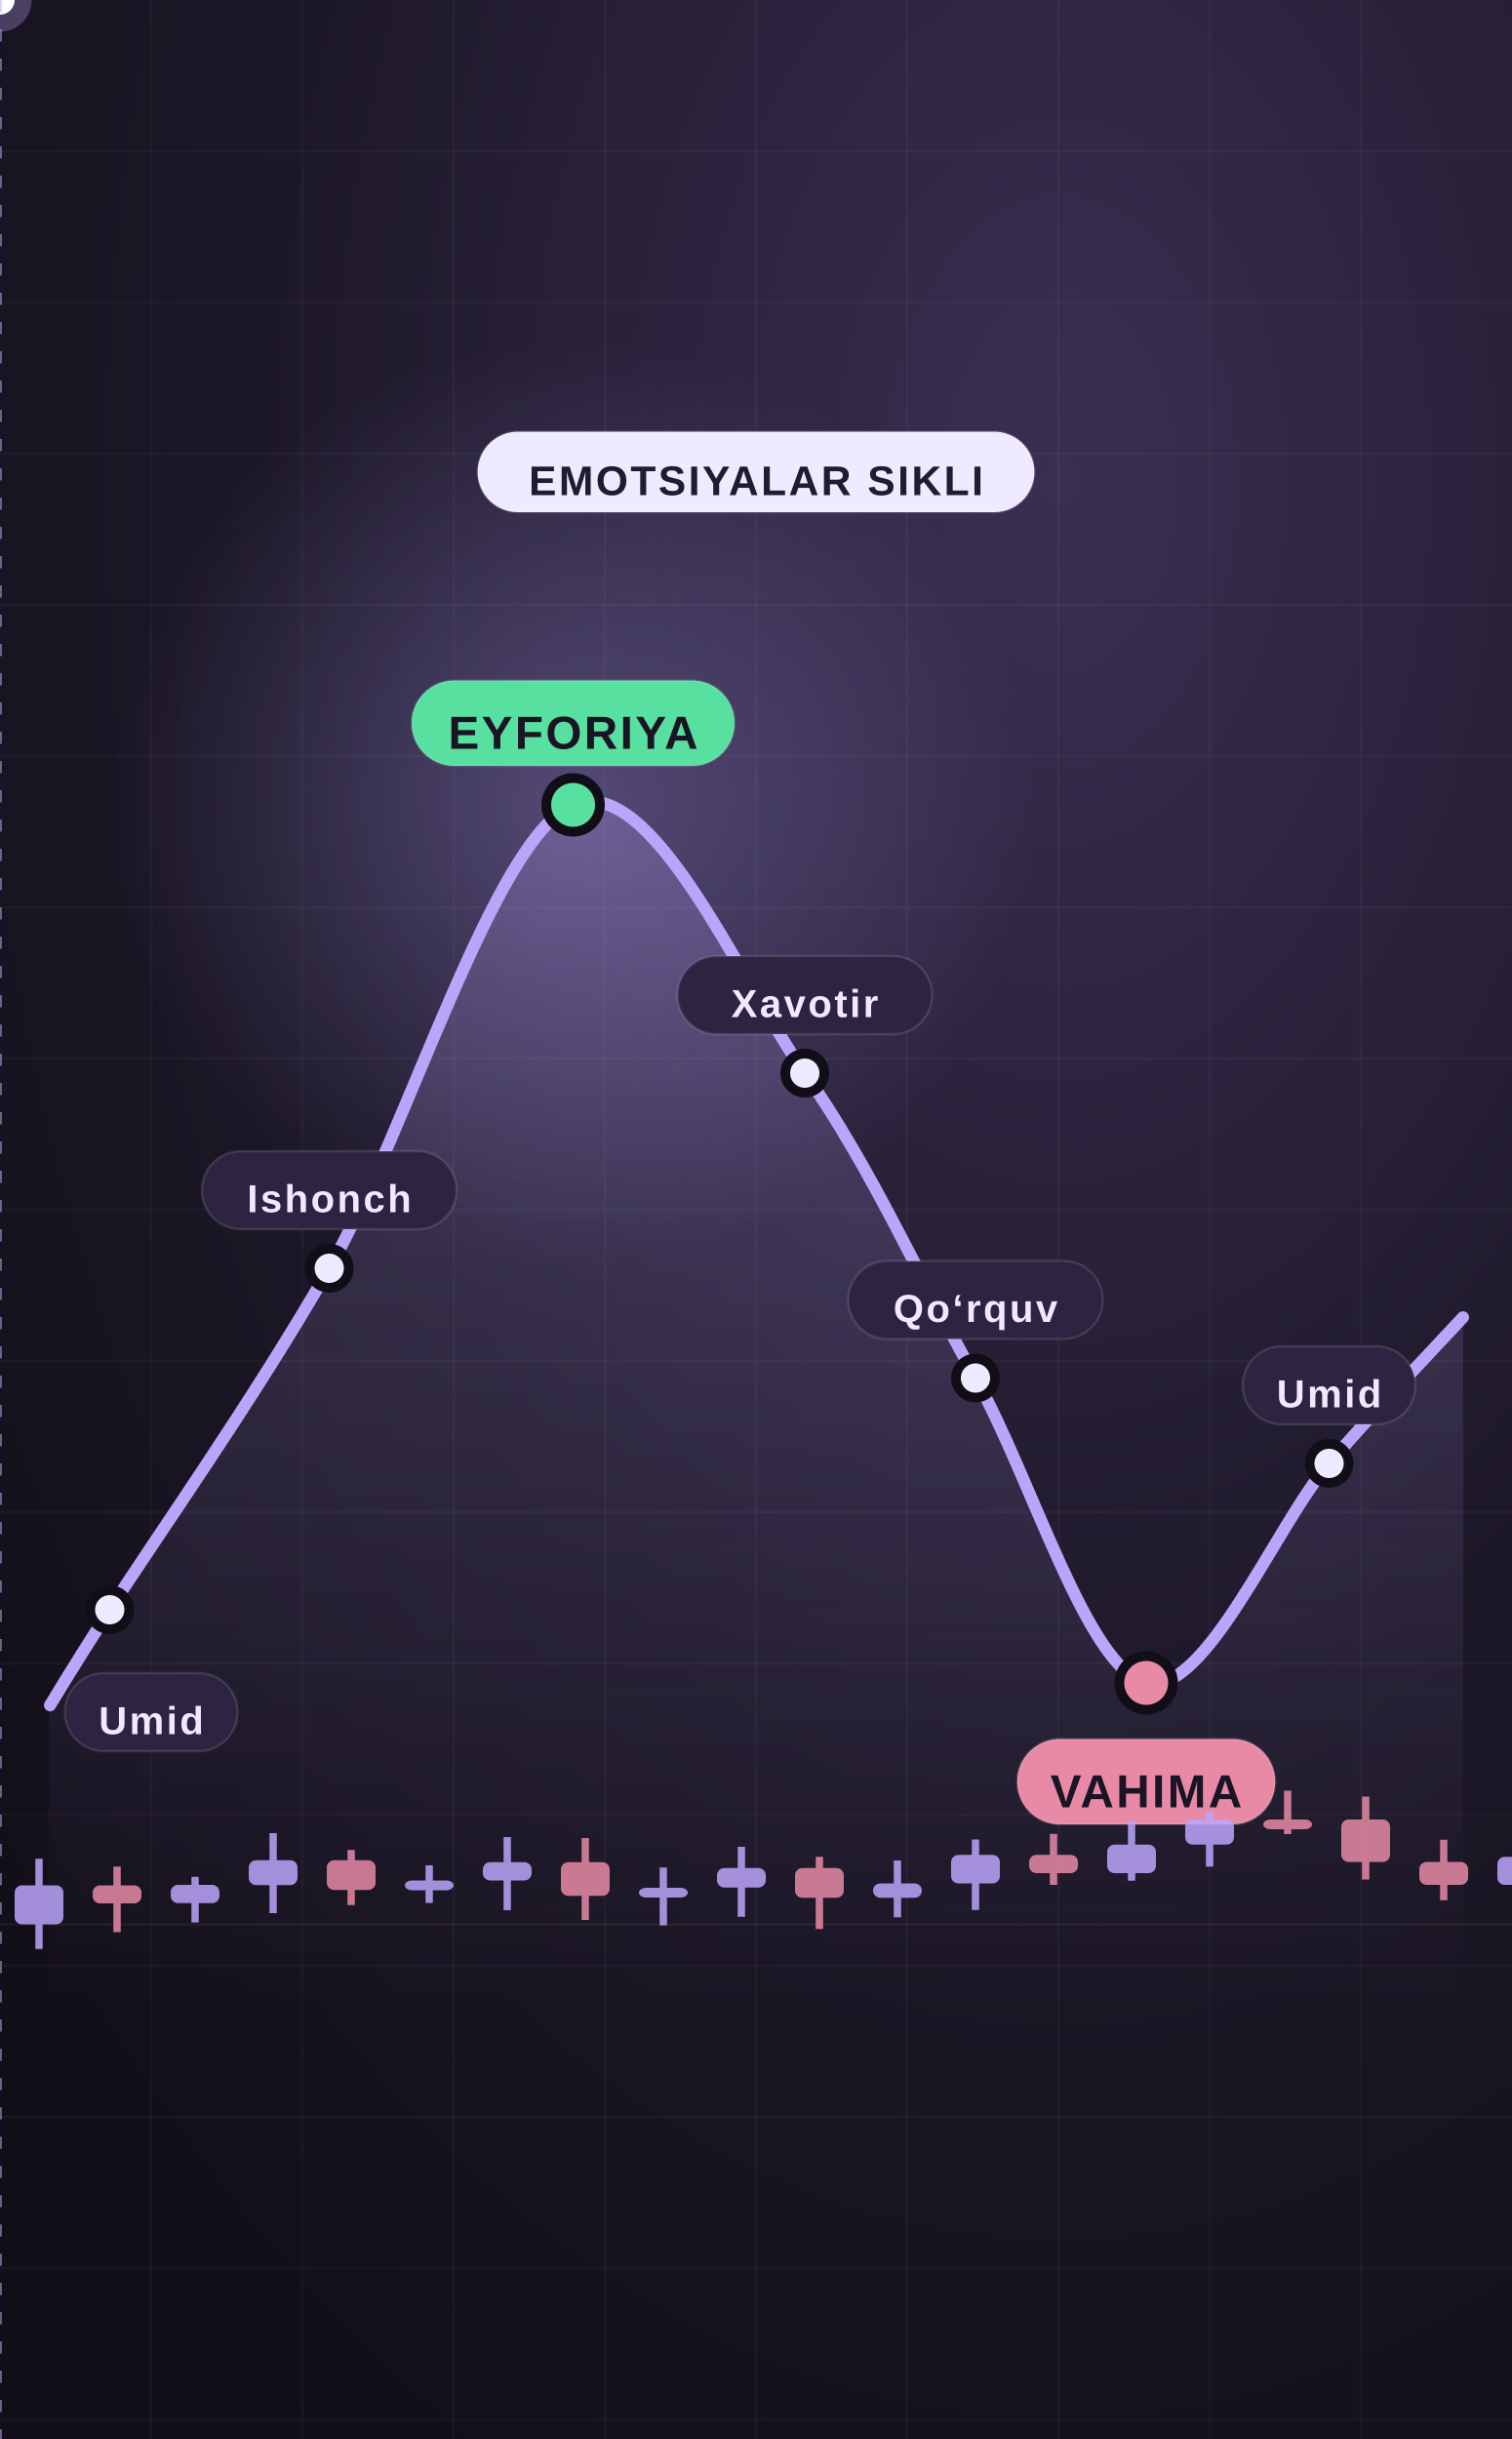
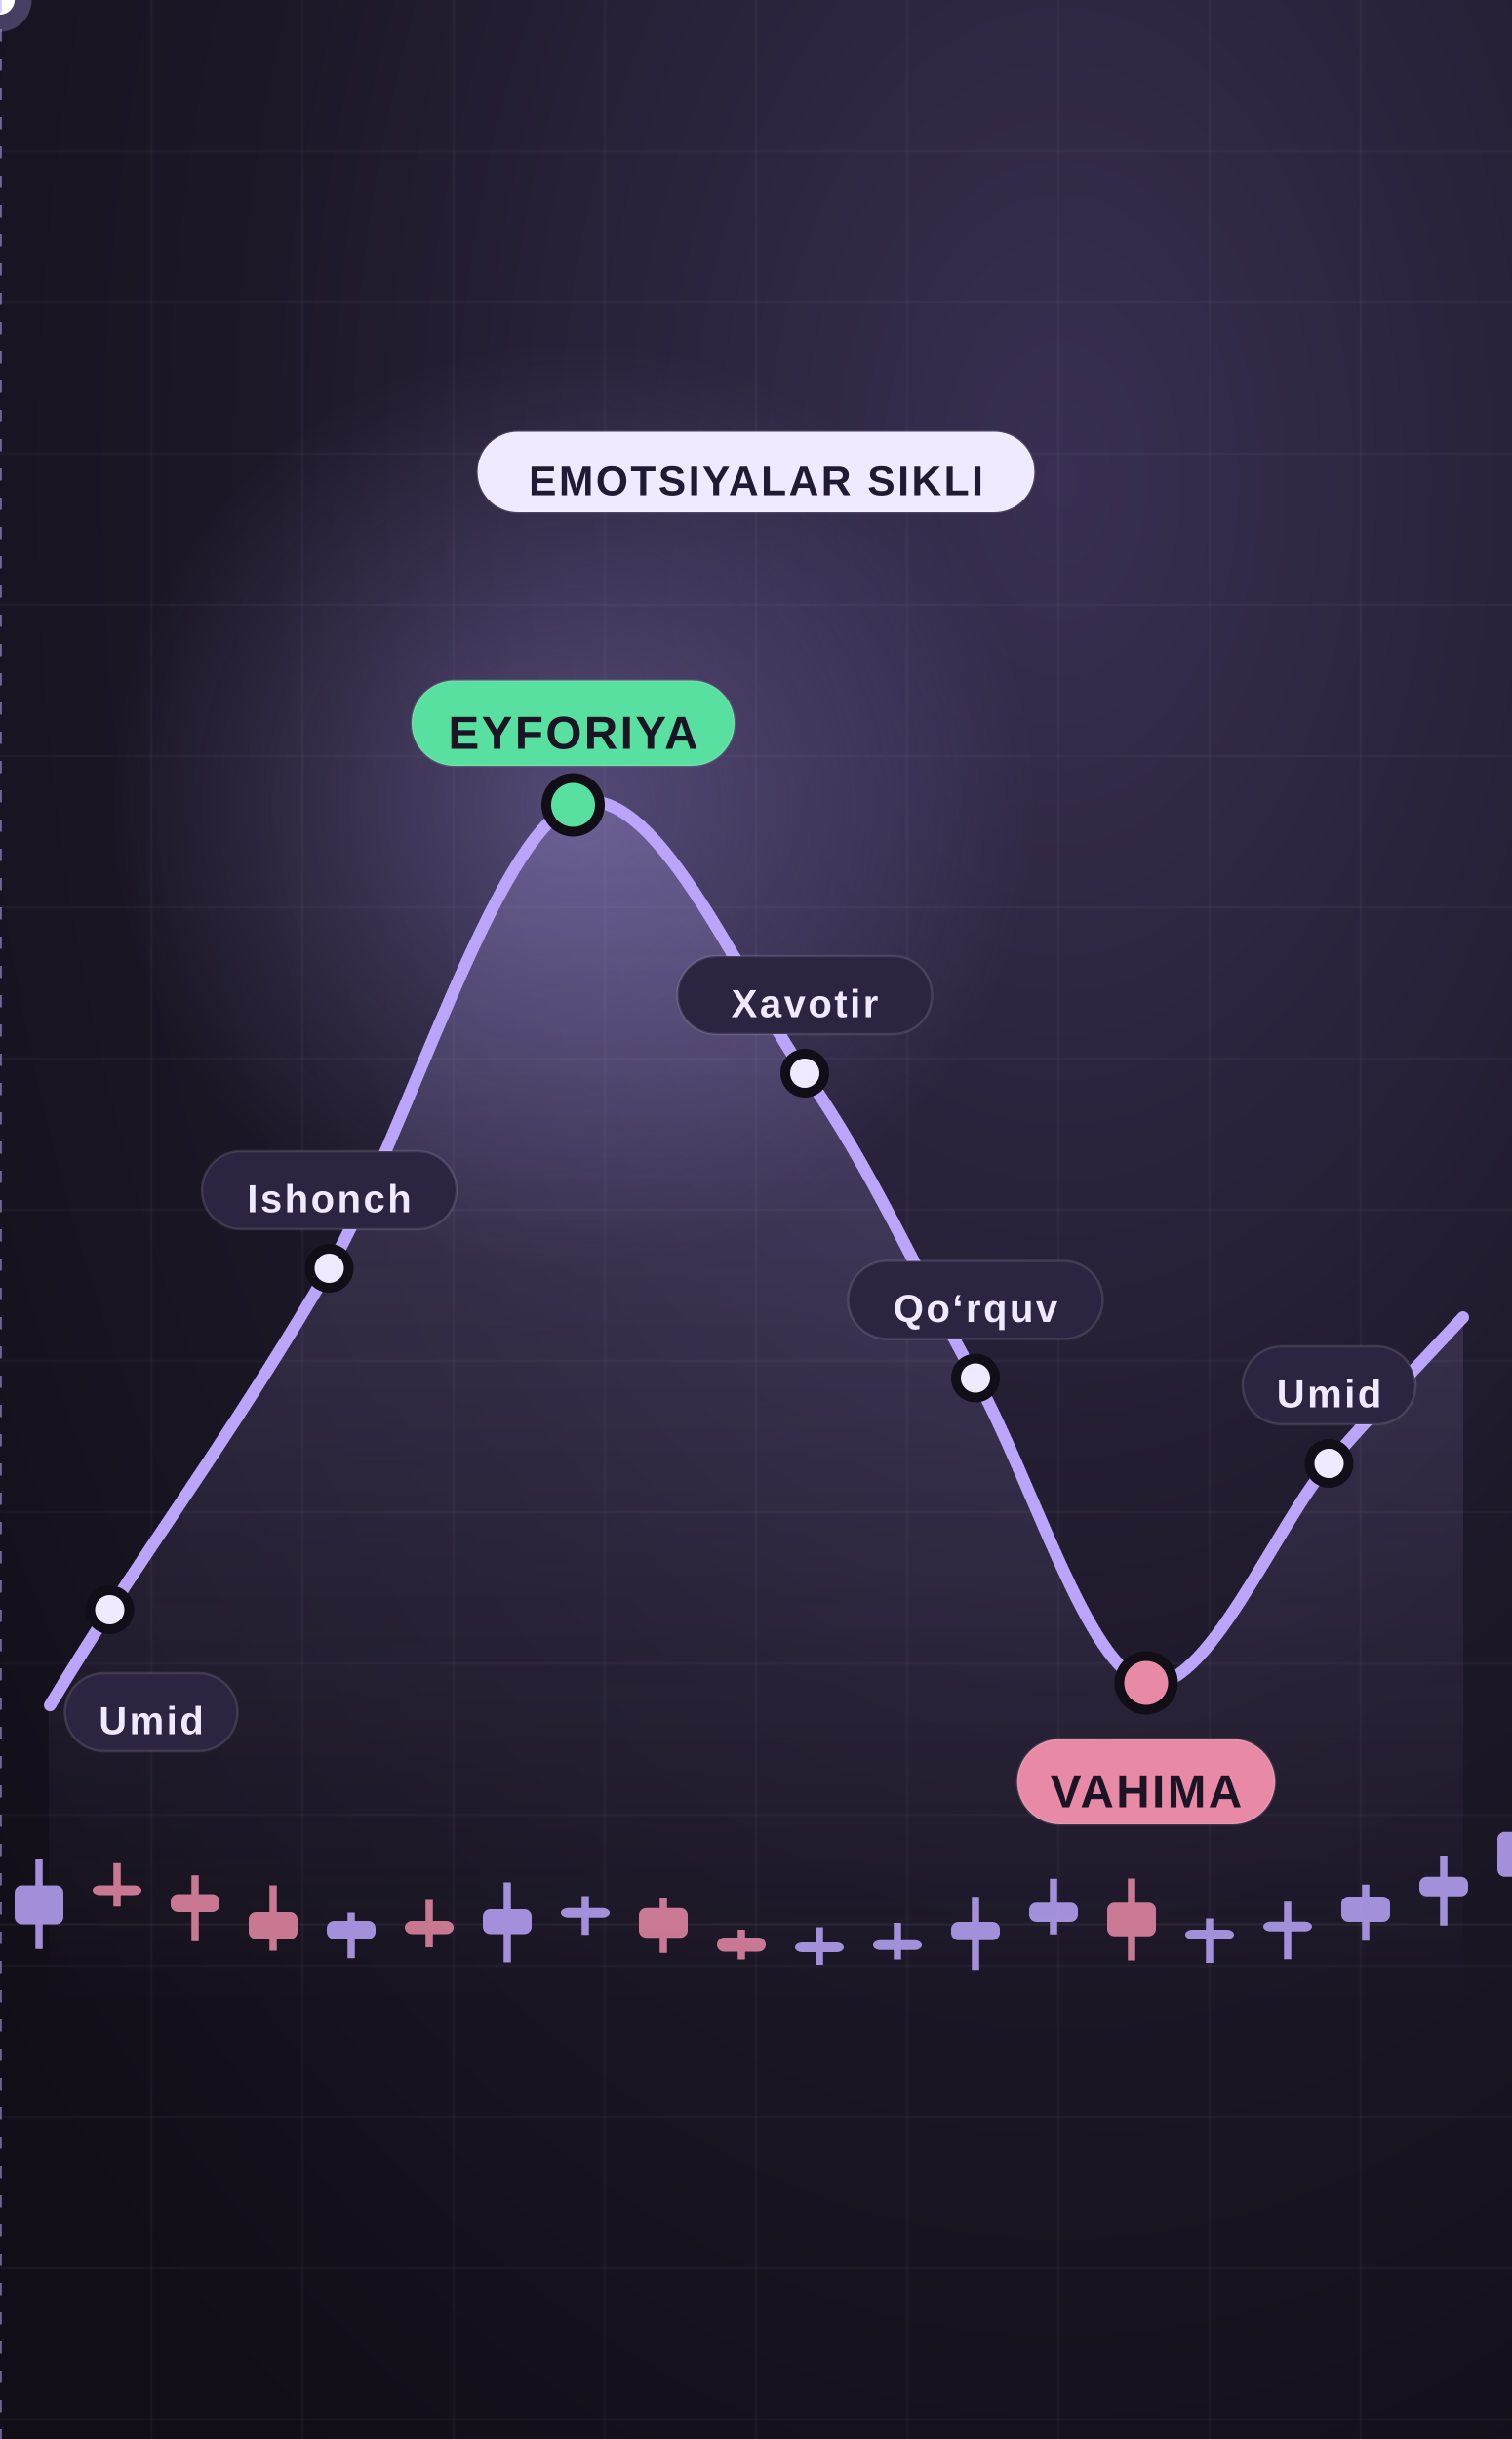
<svg xmlns="http://www.w3.org/2000/svg" width="620" height="1000" viewBox="0 0 620 1000">
  <style>
text{font-family:Arial,Helvetica,"Liberation Sans",sans-serif}
@keyframes grow{from{transform:scaleY(.05);opacity:0}to{transform:none;opacity:1}}
@keyframes live{0%,100%{transform:none}50%{transform:scaleY(1.4)}}
@keyframes flo{0%,100%{transform:translateY(0)}50%{transform:translateY(-6px)}}
@keyframes br{0%,100%{opacity:.7;transform:scale(1)}50%{opacity:1;transform:scale(1.1)}}
@keyframes march{to{stroke-dashoffset:-60}}
@keyframes draw{0%{stroke-dashoffset:1;opacity:1}38%{stroke-dashoffset:0}86%{stroke-dashoffset:0;opacity:1}96%{opacity:0}100%{stroke-dashoffset:1;opacity:0}}
@keyframes bob{0%,100%{transform:none}50%{transform:scaleY(.72)}}
@keyframes dp{0%,100%{transform:scale(1)}50%{transform:scale(1.18)}}
@keyframes hl{0%,100%{opacity:.35}50%{opacity:1}}
@keyframes rin{from{opacity:0;transform:translateX(-18px)}to{opacity:1;transform:none}}
@keyframes bobx{0%,100%{transform:none}50%{transform:scaleX(.78)}}
.row{animation:rin .8s cubic-bezier(.2,.8,.2,1) both}
.barx{transform-box:fill-box;animation:bobx 2.6s ease-in-out infinite}
.cd,.bar,.dot,.glow{transform-box:fill-box}
- @keyframes tick{0%,100%{transform:scaleY(1)}35%{transform:scaleY(var(--a,.7))}70%{transform:scaleY(var(--b,1.12))}}
- .cd{transform-origin:50% 55%;animation:grow .7s cubic-bezier(.2,.8,.2,1) both,tick 2s ease-in-out infinite}
+ @keyframes form{0%{transform:scaleY(0);opacity:0}2%{opacity:1}9%{transform:scaleY(1);opacity:1}88%{transform:scaleY(1);opacity:1}96%,100%{transform:scaleY(1);opacity:0}}
+ .cd{animation:form 9s cubic-bezier(.25,.8,.25,1) infinite both}
@keyframes stream{to{transform:translateX(-640px)}}
.stream{animation:stream 8s linear infinite}
- .cd.live{transform-origin:50% 50%;animation:grow .7s cubic-bezier(.2,.8,.2,1) both,live .9s ease-in-out infinite}
@keyframes scan{from{transform:translateX(-90px)}to{transform:translateX(710px)}}
.scan{animation:scan 6.5s cubic-bezier(.45,0,.55,1) infinite}
.chip{animation:flo 4.5s ease-in-out infinite}
.glow{transform-origin:50% 50%;animation:br 6s ease-in-out infinite}
.dash{animation:march 3.2s linear infinite}
.draw{stroke-dasharray:1;stroke-dashoffset:1;animation:draw 8s cubic-bezier(.4,0,.2,1) .3s infinite}
.bar{transform-origin:50% 100%;animation:bob 2.4s ease-in-out infinite}
.dot{transform-origin:50% 50%;animation:dp 2.2s ease-in-out infinite}
.hl{animation:hl 2.2s ease-in-out infinite}
@media (prefers-reduced-motion:reduce){*{animation:none!important}.draw{stroke-dasharray:none;stroke-dashoffset:0}.scan,.mdot{display:none}}
</style>
  <defs>
    <radialGradient id="bg" cx="70%" cy="20%" r="95%">
      <stop offset="0" stop-color="#3a2f52" />
      <stop offset=".55" stop-color="#1d1828" />
      <stop offset="1" stop-color="#110e17" />
    </radialGradient>
    <radialGradient id="glow" cx="50%" cy="50%" r="50%">
      <stop offset="0" stop-color="#a697eb" stop-opacity=".35" />
      <stop offset="1" stop-color="#a697eb" stop-opacity="0" />
    </radialGradient>
    <linearGradient id="scanG" x1="0" y1="0" x2="1" y2="0">
      <stop offset="0" stop-color="#bba5fa" stop-opacity="0" />
      <stop offset="1" stop-color="#bba5fa" stop-opacity=".2" />
    </linearGradient>
    <linearGradient id="fadeUp" x1="0" y1="0" x2="0" y2="1">
      <stop offset="0" stop-color="#bba5fa" stop-opacity=".35" />
      <stop offset="1" stop-color="#bba5fa" stop-opacity="0" />
    </linearGradient>
  </defs>
  <rect width="620" height="1000" fill="url(#bg)" />
  <line x1="62" y1="0" x2="62" y2="1000" stroke="#fff" stroke-opacity=".035" />
  <line x1="124" y1="0" x2="124" y2="1000" stroke="#fff" stroke-opacity=".035" />
  <line x1="186" y1="0" x2="186" y2="1000" stroke="#fff" stroke-opacity=".035" />
  <line x1="248" y1="0" x2="248" y2="1000" stroke="#fff" stroke-opacity=".035" />
  <line x1="310" y1="0" x2="310" y2="1000" stroke="#fff" stroke-opacity=".035" />
  <line x1="372" y1="0" x2="372" y2="1000" stroke="#fff" stroke-opacity=".035" />
  <line x1="434" y1="0" x2="434" y2="1000" stroke="#fff" stroke-opacity=".035" />
  <line x1="496" y1="0" x2="496" y2="1000" stroke="#fff" stroke-opacity=".035" />
  <line x1="558" y1="0" x2="558" y2="1000" stroke="#fff" stroke-opacity=".035" />
  <line x1="0" y1="62" x2="620" y2="62" stroke="#fff" stroke-opacity=".035" />
  <line x1="0" y1="124" x2="620" y2="124" stroke="#fff" stroke-opacity=".035" />
  <line x1="0" y1="186" x2="620" y2="186" stroke="#fff" stroke-opacity=".035" />
  <line x1="0" y1="248" x2="620" y2="248" stroke="#fff" stroke-opacity=".035" />
  <line x1="0" y1="310" x2="620" y2="310" stroke="#fff" stroke-opacity=".035" />
  <line x1="0" y1="372" x2="620" y2="372" stroke="#fff" stroke-opacity=".035" />
  <line x1="0" y1="434" x2="620" y2="434" stroke="#fff" stroke-opacity=".035" />
  <line x1="0" y1="496" x2="620" y2="496" stroke="#fff" stroke-opacity=".035" />
  <line x1="0" y1="558" x2="620" y2="558" stroke="#fff" stroke-opacity=".035" />
  <line x1="0" y1="620" x2="620" y2="620" stroke="#fff" stroke-opacity=".035" />
  <line x1="0" y1="682" x2="620" y2="682" stroke="#fff" stroke-opacity=".035" />
  <line x1="0" y1="744" x2="620" y2="744" stroke="#fff" stroke-opacity=".035" />
  <line x1="0" y1="806" x2="620" y2="806" stroke="#fff" stroke-opacity=".035" />
  <line x1="0" y1="868" x2="620" y2="868" stroke="#fff" stroke-opacity=".035" />
  <line x1="0" y1="930" x2="620" y2="930" stroke="#fff" stroke-opacity=".035" />
  <line x1="0" y1="992" x2="620" y2="992" stroke="#fff" stroke-opacity=".035" />
  <circle class="glow" cx="235" cy="330" r="190" fill="url(#glow)" />
  <path d="M20 700 C24.2 693.3, 25.8 690.0, 45 660 C64.2 630.0, 103.3 575.0, 135 520 C166.7 465.0, 202.5 343.3, 235 330 C267.5 316.7, 302.5 400.8, 330 440 C357.5 479.2, 376.7 523.3, 400 565 C423.3 606.7, 445.8 684.2, 470 690 C494.2 695.8, 523.3 625.0, 545 600 C566.7 575.0, 590.8 550.0, 600 540 L600 820 L20 820 Z" fill="url(#fadeUp)" opacity=".7" />
  <path class="draw" pathLength="1" d="M20 700 C24.2 693.3, 25.8 690.0, 45 660 C64.2 630.0, 103.3 575.0, 135 520 C166.7 465.0, 202.5 343.3, 235 330 C267.5 316.7, 302.5 400.8, 330 440 C357.5 479.2, 376.7 523.3, 400 565 C423.3 606.7, 445.8 684.2, 470 690 C494.2 695.8, 523.3 625.0, 545 600 C566.7 575.0, 590.8 550.0, 600 540" fill="none" stroke="#bba5fa" stroke-width="5" stroke-linecap="round" />
  <g class="mdot">
    <circle r="13" fill="#bba5fa" opacity=".3">
      <animateMotion dur="5.5s" repeatCount="indefinite" path="M20 700 C24.2 693.3, 25.8 690.0, 45 660 C64.2 630.0, 103.3 575.0, 135 520 C166.7 465.0, 202.5 343.3, 235 330 C267.5 316.7, 302.5 400.8, 330 440 C357.5 479.2, 376.7 523.3, 400 565 C423.3 606.7, 445.8 684.2, 470 690 C494.2 695.8, 523.3 625.0, 545 600 C566.7 575.0, 590.8 550.0, 600 540" />
    </circle>
    <circle r="6" fill="#fff">
      <animateMotion dur="5.5s" repeatCount="indefinite" path="M20 700 C24.2 693.3, 25.8 690.0, 45 660 C64.2 630.0, 103.3 575.0, 135 520 C166.7 465.0, 202.5 343.3, 235 330 C267.5 316.7, 302.5 400.8, 330 440 C357.5 479.2, 376.7 523.3, 400 565 C423.3 606.7, 445.8 684.2, 470 690 C494.2 695.8, 523.3 625.0, 545 600 C566.7 575.0, 590.8 550.0, 600 540" />
    </circle>
  </g>
  <circle class="dot" cx="45" cy="660" r="8" fill="#efeaff" stroke="#110e17" stroke-width="4" />
  <g class="chip" style="animation-delay:-3.8s">
    <rect x="26.6" y="686" width="70.8" height="32" rx="16" fill="#2c2440" stroke="#fff" stroke-opacity=".12" />
    <text x="62" y="711" text-anchor="middle" font-size="16" font-weight="700" fill="#efeaff" letter-spacing="1">Umid</text>
  </g>
  <circle class="dot" cx="135" cy="520" r="8" fill="#efeaff" stroke="#110e17" stroke-width="4" />
  <g class="chip" style="animation-delay:-2.7s">
    <rect x="82.8" y="472" width="104.4" height="32" rx="16" fill="#2c2440" stroke="#fff" stroke-opacity=".12" />
    <text x="135" y="497" text-anchor="middle" font-size="16" font-weight="700" fill="#efeaff" letter-spacing="1">Ishonch</text>
  </g>
  <circle class="dot" cx="235" cy="330" r="11" fill="#58e0a0" stroke="#110e17" stroke-width="4" />
  <g class="chip" style="animation-delay:-3.7s">
    <rect x="168.8" y="279" width="132.4" height="35" rx="17.5" fill="#58e0a0" stroke="#fff" stroke-opacity=".12" />
    <text x="235" y="307" text-anchor="middle" font-size="19" font-weight="700" fill="#1a1424" letter-spacing="1">EYFORIYA</text>
  </g>
  <circle class="dot" cx="330" cy="440" r="8" fill="#efeaff" stroke="#110e17" stroke-width="4" />
  <g class="chip" style="animation-delay:-3.2s">
    <rect x="277.8" y="392" width="104.4" height="32" rx="16" fill="#2c2440" stroke="#fff" stroke-opacity=".12" />
    <text x="330" y="417" text-anchor="middle" font-size="16" font-weight="700" fill="#efeaff" letter-spacing="1">Xavotir</text>
  </g>
  <circle class="dot" cx="400" cy="565" r="8" fill="#efeaff" stroke="#110e17" stroke-width="4" />
  <g class="chip" style="animation-delay:-1.7s">
    <rect x="347.8" y="517" width="104.4" height="32" rx="16" fill="#2c2440" stroke="#fff" stroke-opacity=".12" />
    <text x="400" y="542" text-anchor="middle" font-size="16" font-weight="700" fill="#efeaff" letter-spacing="1">Qo‘rquv</text>
  </g>
  <circle class="dot" cx="470" cy="690" r="11" fill="#e88aa6" stroke="#110e17" stroke-width="4" />
  <g class="chip" style="animation-delay:-2.4s">
    <rect x="417.1" y="713" width="105.8" height="35" rx="17.5" fill="#e88aa6" stroke="#fff" stroke-opacity=".12" />
    <text x="470" y="741" text-anchor="middle" font-size="19" font-weight="700" fill="#1a1424" letter-spacing="1">VAHIMA</text>
  </g>
  <circle class="dot" cx="545" cy="600" r="8" fill="#efeaff" stroke="#110e17" stroke-width="4" />
  <g class="chip" style="animation-delay:-1.7s">
    <rect x="509.6" y="552" width="70.8" height="32" rx="16" fill="#2c2440" stroke="#fff" stroke-opacity=".12" />
    <text x="545" y="577" text-anchor="middle" font-size="16" font-weight="700" fill="#efeaff" letter-spacing="1">Umid</text>
  </g>
  <g class="chip" style="animation-delay:-1s">
    <rect x="195.85" y="177" width="228.3" height="33" rx="16.5" fill="#efeaff" stroke="#fff" stroke-opacity=".12" />
    <text x="310" y="203" text-anchor="middle" font-size="17" font-weight="700" fill="#211a35" letter-spacing="1">EMOTSIYALAR SIKLI</text>
  </g>
  <g transform="translate(0 734)" opacity=".85">
    <line x1="0" x2="1240" y1="55" y2="55" stroke="#fff" stroke-opacity=".06" />
    <g class="stream">
-       <g class="cd" style="--a:0.48;--b:1.35;animation-duration:.7s,0.62s;animation-delay:300ms,0ms">
+       <g>
        <line x1="16" x2="16" y1="28.1" y2="65.1" stroke="#bba5fa" stroke-width="3" />
        <rect x="6" y="39.0" width="20" height="16.0" rx="3" fill="#bba5fa" />
      </g>
-       <g class="cd" style="--a:0.54;--b:1.40;animation-duration:.7s,0.60s;animation-delay:330ms,173ms">
-         <line x1="48" x2="48" y1="31.3" y2="58.2" stroke="#e88aa6" stroke-width="3" />
-         <rect x="38" y="39.0" width="20" height="7.4" rx="3" fill="#e88aa6" />
-       </g>
-       <g class="cd" style="--a:0.49;--b:1.34;animation-duration:.7s,0.65s;animation-delay:360ms,346ms">
-         <line x1="80" x2="80" y1="35.5" y2="54.2" stroke="#bba5fa" stroke-width="3" />
-         <rect x="70" y="38.8" width="20" height="7.5" rx="3" fill="#bba5fa" />
-       </g>
-       <g class="cd" style="--a:0.45;--b:1.25;animation-duration:.7s,0.95s;animation-delay:390ms,519ms">
-         <line x1="112" x2="112" y1="17.6" y2="50.4" stroke="#bba5fa" stroke-width="3" />
-         <rect x="102" y="28.7" width="20" height="10.2" rx="3" fill="#bba5fa" />
-       </g>
-       <g class="cd" style="--a:0.50;--b:1.21;animation-duration:.7s,0.51s;animation-delay:420ms,692ms">
-         <line x1="144" x2="144" y1="24.5" y2="47.1" stroke="#e88aa6" stroke-width="3" />
-         <rect x="134" y="28.7" width="20" height="12.2" rx="3" fill="#e88aa6" />
-       </g>
-       <g class="cd" style="--a:0.44;--b:1.30;animation-duration:.7s,0.74s;animation-delay:450ms,65ms">
-         <line x1="176" x2="176" y1="30.8" y2="46.2" stroke="#bba5fa" stroke-width="3" />
-         <rect x="166" y="37.0" width="20" height="4.0" rx="3" fill="#bba5fa" />
-       </g>
-       <g class="cd" style="--a:0.39;--b:1.37;animation-duration:.7s,0.63s;animation-delay:480ms,238ms">
-         <line x1="208" x2="208" y1="19.2" y2="49.2" stroke="#bba5fa" stroke-width="3" />
-         <rect x="198" y="29.5" width="20" height="7.5" rx="3" fill="#bba5fa" />
-       </g>
-       <g class="cd" style="--a:0.43;--b:1.24;animation-duration:.7s,0.98s;animation-delay:510ms,411ms">
-         <line x1="240" x2="240" y1="19.6" y2="53.2" stroke="#e88aa6" stroke-width="3" />
-         <rect x="230" y="29.5" width="20" height="13.8" rx="3" fill="#e88aa6" />
-       </g>
-       <g class="cd" style="--a:0.37;--b:1.25;animation-duration:.7s,0.78s;animation-delay:540ms,584ms">
-         <line x1="272" x2="272" y1="31.7" y2="55.4" stroke="#bba5fa" stroke-width="3" />
-         <rect x="262" y="40.0" width="20" height="4.0" rx="3" fill="#bba5fa" />
-       </g>
-       <g class="cd" style="--a:0.30;--b:1.22;animation-duration:.7s,0.86s;animation-delay:570ms,757ms">
-         <line x1="304" x2="304" y1="23.2" y2="51.9" stroke="#bba5fa" stroke-width="3" />
-         <rect x="294" y="31.9" width="20" height="8.0" rx="3" fill="#bba5fa" />
-       </g>
-       <g class="cd" style="--a:0.34;--b:1.25;animation-duration:.7s,0.79s;animation-delay:600ms,130ms">
-         <line x1="336" x2="336" y1="27.3" y2="56.9" stroke="#e88aa6" stroke-width="3" />
-         <rect x="326" y="31.9" width="20" height="12.2" rx="3" fill="#e88aa6" />
-       </g>
-       <g class="cd" style="--a:0.57;--b:1.42;animation-duration:.7s,0.78s;animation-delay:630ms,303ms">
-         <line x1="368" x2="368" y1="28.8" y2="52.1" stroke="#bba5fa" stroke-width="3" />
-         <rect x="358" y="38.2" width="20" height="5.9" rx="3" fill="#bba5fa" />
-       </g>
-       <g class="cd" style="--a:0.50;--b:1.31;animation-duration:.7s,1.03s;animation-delay:660ms,476ms">
-         <line x1="400" x2="400" y1="20.2" y2="49.1" stroke="#bba5fa" stroke-width="3" />
-         <rect x="390" y="26.5" width="20" height="11.7" rx="3" fill="#bba5fa" />
-       </g>
-       <g class="cd" style="--a:0.52;--b:1.25;animation-duration:.7s,0.55s;animation-delay:690ms,649ms">
-         <line x1="432" x2="432" y1="17.9" y2="38.8" stroke="#e88aa6" stroke-width="3" />
-         <rect x="422" y="26.5" width="20" height="7.5" rx="3" fill="#e88aa6" />
-       </g>
-       <g class="cd" style="--a:0.44;--b:1.32;animation-duration:.7s,0.72s;animation-delay:720ms,22ms">
-         <line x1="464" x2="464" y1="12.5" y2="37.1" stroke="#bba5fa" stroke-width="3" />
-         <rect x="454" y="22.3" width="20" height="11.7" rx="3" fill="#bba5fa" />
-       </g>
-       <g class="cd" style="--a:0.36;--b:1.37;animation-duration:.7s,0.56s;animation-delay:750ms,195ms">
-         <line x1="496" x2="496" y1="8.9" y2="31.3" stroke="#bba5fa" stroke-width="3" />
-         <rect x="486" y="12.0" width="20" height="10.3" rx="3" fill="#bba5fa" />
-       </g>
-       <g class="cd" style="--a:0.38;--b:1.22;animation-duration:.7s,0.86s;animation-delay:780ms,368ms">
-         <line x1="528" x2="528" y1="0.2" y2="18.0" stroke="#e88aa6" stroke-width="3" />
-         <rect x="518" y="12.0" width="20" height="4.0" rx="3" fill="#e88aa6" />
-       </g>
-       <g class="cd" style="--a:0.59;--b:1.20;animation-duration:.7s,0.62s;animation-delay:810ms,541ms">
-         <line x1="560" x2="560" y1="2.6" y2="36.6" stroke="#e88aa6" stroke-width="3" />
-         <rect x="550" y="12.0" width="20" height="17.4" rx="3" fill="#e88aa6" />
-       </g>
-       <g class="cd" style="--a:0.50;--b:1.41;animation-duration:.7s,0.64s;animation-delay:840ms,714ms">
-         <line x1="592" x2="592" y1="20.3" y2="45.1" stroke="#e88aa6" stroke-width="3" />
-         <rect x="582" y="29.4" width="20" height="9.4" rx="3" fill="#e88aa6" />
-       </g>
-       <g class="cd" style="--a:0.51;--b:1.42;animation-duration:.7s,0.52s;animation-delay:870ms,87ms">
-         <line x1="624" x2="624" y1="23.2" y2="45.1" stroke="#bba5fa" stroke-width="3" />
-         <rect x="614" y="27.3" width="20" height="11.5" rx="3" fill="#bba5fa" />
+       <g>
+         <line x1="48" x2="48" y1="29.9" y2="47.7" stroke="#e88aa6" stroke-width="3" />
+         <rect x="38" y="39.0" width="20" height="4.0" rx="3" fill="#e88aa6" />
+       </g>
+       <g>
+         <line x1="80" x2="80" y1="34.9" y2="61.9" stroke="#e88aa6" stroke-width="3" />
+         <rect x="70" y="42.6" width="20" height="7.4" rx="3" fill="#e88aa6" />
+       </g>
+       <g>
+         <line x1="112" x2="112" y1="39.0" y2="65.8" stroke="#e88aa6" stroke-width="3" />
+         <rect x="102" y="50.0" width="20" height="11.1" rx="3" fill="#e88aa6" />
+       </g>
+       <g>
+         <line x1="144" x2="144" y1="50.2" y2="68.9" stroke="#bba5fa" stroke-width="3" />
+         <rect x="134" y="53.6" width="20" height="7.5" rx="3" fill="#bba5fa" />
+       </g>
+       <g>
+         <line x1="176" x2="176" y1="45.0" y2="64.4" stroke="#e88aa6" stroke-width="3" />
+         <rect x="166" y="53.6" width="20" height="5.4" rx="3" fill="#e88aa6" />
+       </g>
+       <g>
+         <line x1="208" x2="208" y1="37.8" y2="70.6" stroke="#bba5fa" stroke-width="3" />
+         <rect x="198" y="48.8" width="20" height="10.2" rx="3" fill="#bba5fa" />
+       </g>
+       <g>
+         <line x1="240" x2="240" y1="43.4" y2="59.3" stroke="#bba5fa" stroke-width="3" />
+         <rect x="230" y="48.3" width="20" height="4.0" rx="3" fill="#bba5fa" />
+       </g>
+       <g>
+         <line x1="272" x2="272" y1="44.0" y2="66.7" stroke="#e88aa6" stroke-width="3" />
+         <rect x="262" y="48.3" width="20" height="12.2" rx="3" fill="#e88aa6" />
+       </g>
+       <g>
+         <line x1="304" x2="304" y1="57.2" y2="69.4" stroke="#e88aa6" stroke-width="3" />
+         <rect x="294" y="60.4" width="20" height="5.8" rx="3" fill="#e88aa6" />
+       </g>
+       <g>
+         <line x1="336" x2="336" y1="56.2" y2="71.6" stroke="#bba5fa" stroke-width="3" />
+         <rect x="326" y="62.4" width="20" height="4.0" rx="3" fill="#bba5fa" />
+       </g>
+       <g>
+         <line x1="368" x2="368" y1="54.4" y2="69.4" stroke="#bba5fa" stroke-width="3" />
+         <rect x="358" y="61.5" width="20" height="4.0" rx="3" fill="#bba5fa" />
+       </g>
+       <g>
+         <line x1="400" x2="400" y1="43.7" y2="73.7" stroke="#bba5fa" stroke-width="3" />
+         <rect x="390" y="54.0" width="20" height="7.5" rx="3" fill="#bba5fa" />
+       </g>
+       <g>
+         <line x1="432" x2="432" y1="36.3" y2="59.1" stroke="#bba5fa" stroke-width="3" />
+         <rect x="422" y="46.1" width="20" height="7.9" rx="3" fill="#bba5fa" />
+       </g>
+       <g>
+         <line x1="464" x2="464" y1="36.2" y2="69.8" stroke="#e88aa6" stroke-width="3" />
+         <rect x="454" y="46.1" width="20" height="13.8" rx="3" fill="#e88aa6" />
+       </g>
+       <g>
+         <line x1="496" x2="496" y1="52.6" y2="70.8" stroke="#bba5fa" stroke-width="3" />
+         <rect x="486" y="57.2" width="20" height="4.0" rx="3" fill="#bba5fa" />
+       </g>
+       <g>
+         <line x1="528" x2="528" y1="45.7" y2="69.3" stroke="#bba5fa" stroke-width="3" />
+         <rect x="518" y="53.9" width="20" height="4.0" rx="3" fill="#bba5fa" />
+       </g>
+       <g>
+         <line x1="560" x2="560" y1="38.7" y2="61.7" stroke="#bba5fa" stroke-width="3" />
+         <rect x="550" y="43.6" width="20" height="10.4" rx="3" fill="#bba5fa" />
+       </g>
+       <g>
+         <line x1="592" x2="592" y1="26.8" y2="55.5" stroke="#bba5fa" stroke-width="3" />
+         <rect x="582" y="35.5" width="20" height="8.0" rx="3" fill="#bba5fa" />
+       </g>
+       <g>
+         <line x1="624" x2="624" y1="13.1" y2="44.4" stroke="#bba5fa" stroke-width="3" />
+         <rect x="614" y="17.1" width="20" height="18.4" rx="3" fill="#bba5fa" />
      </g>
      <g transform="translate(640 0)">
-         <g class="cd" style="--a:0.48;--b:1.35;animation-duration:.7s,0.62s;animation-delay:300ms,0ms">
+         <g>
          <line x1="16" x2="16" y1="28.1" y2="65.1" stroke="#bba5fa" stroke-width="3" />
          <rect x="6" y="39.0" width="20" height="16.0" rx="3" fill="#bba5fa" />
        </g>
-         <g class="cd" style="--a:0.54;--b:1.40;animation-duration:.7s,0.60s;animation-delay:330ms,173ms">
-           <line x1="48" x2="48" y1="31.3" y2="58.2" stroke="#e88aa6" stroke-width="3" />
-           <rect x="38" y="39.0" width="20" height="7.4" rx="3" fill="#e88aa6" />
-         </g>
-         <g class="cd" style="--a:0.49;--b:1.34;animation-duration:.7s,0.65s;animation-delay:360ms,346ms">
-           <line x1="80" x2="80" y1="35.5" y2="54.2" stroke="#bba5fa" stroke-width="3" />
-           <rect x="70" y="38.8" width="20" height="7.5" rx="3" fill="#bba5fa" />
-         </g>
-         <g class="cd" style="--a:0.45;--b:1.25;animation-duration:.7s,0.95s;animation-delay:390ms,519ms">
-           <line x1="112" x2="112" y1="17.6" y2="50.4" stroke="#bba5fa" stroke-width="3" />
-           <rect x="102" y="28.7" width="20" height="10.2" rx="3" fill="#bba5fa" />
-         </g>
-         <g class="cd" style="--a:0.50;--b:1.21;animation-duration:.7s,0.51s;animation-delay:420ms,692ms">
-           <line x1="144" x2="144" y1="24.5" y2="47.1" stroke="#e88aa6" stroke-width="3" />
-           <rect x="134" y="28.7" width="20" height="12.2" rx="3" fill="#e88aa6" />
-         </g>
-         <g class="cd" style="--a:0.44;--b:1.30;animation-duration:.7s,0.74s;animation-delay:450ms,65ms">
-           <line x1="176" x2="176" y1="30.8" y2="46.2" stroke="#bba5fa" stroke-width="3" />
-           <rect x="166" y="37.0" width="20" height="4.0" rx="3" fill="#bba5fa" />
-         </g>
-         <g class="cd" style="--a:0.39;--b:1.37;animation-duration:.7s,0.63s;animation-delay:480ms,238ms">
-           <line x1="208" x2="208" y1="19.2" y2="49.2" stroke="#bba5fa" stroke-width="3" />
-           <rect x="198" y="29.5" width="20" height="7.5" rx="3" fill="#bba5fa" />
-         </g>
-         <g class="cd" style="--a:0.43;--b:1.24;animation-duration:.7s,0.98s;animation-delay:510ms,411ms">
-           <line x1="240" x2="240" y1="19.6" y2="53.2" stroke="#e88aa6" stroke-width="3" />
-           <rect x="230" y="29.5" width="20" height="13.8" rx="3" fill="#e88aa6" />
-         </g>
-         <g class="cd" style="--a:0.37;--b:1.25;animation-duration:.7s,0.78s;animation-delay:540ms,584ms">
-           <line x1="272" x2="272" y1="31.7" y2="55.4" stroke="#bba5fa" stroke-width="3" />
-           <rect x="262" y="40.0" width="20" height="4.0" rx="3" fill="#bba5fa" />
-         </g>
-         <g class="cd" style="--a:0.30;--b:1.22;animation-duration:.7s,0.86s;animation-delay:570ms,757ms">
-           <line x1="304" x2="304" y1="23.2" y2="51.9" stroke="#bba5fa" stroke-width="3" />
-           <rect x="294" y="31.9" width="20" height="8.0" rx="3" fill="#bba5fa" />
-         </g>
-         <g class="cd" style="--a:0.34;--b:1.25;animation-duration:.7s,0.79s;animation-delay:600ms,130ms">
-           <line x1="336" x2="336" y1="27.3" y2="56.9" stroke="#e88aa6" stroke-width="3" />
-           <rect x="326" y="31.9" width="20" height="12.2" rx="3" fill="#e88aa6" />
-         </g>
-         <g class="cd" style="--a:0.57;--b:1.42;animation-duration:.7s,0.78s;animation-delay:630ms,303ms">
-           <line x1="368" x2="368" y1="28.8" y2="52.1" stroke="#bba5fa" stroke-width="3" />
-           <rect x="358" y="38.2" width="20" height="5.9" rx="3" fill="#bba5fa" />
-         </g>
-         <g class="cd" style="--a:0.50;--b:1.31;animation-duration:.7s,1.03s;animation-delay:660ms,476ms">
-           <line x1="400" x2="400" y1="20.2" y2="49.1" stroke="#bba5fa" stroke-width="3" />
-           <rect x="390" y="26.5" width="20" height="11.7" rx="3" fill="#bba5fa" />
-         </g>
-         <g class="cd" style="--a:0.52;--b:1.25;animation-duration:.7s,0.55s;animation-delay:690ms,649ms">
-           <line x1="432" x2="432" y1="17.9" y2="38.8" stroke="#e88aa6" stroke-width="3" />
-           <rect x="422" y="26.5" width="20" height="7.5" rx="3" fill="#e88aa6" />
-         </g>
-         <g class="cd" style="--a:0.44;--b:1.32;animation-duration:.7s,0.72s;animation-delay:720ms,22ms">
-           <line x1="464" x2="464" y1="12.5" y2="37.1" stroke="#bba5fa" stroke-width="3" />
-           <rect x="454" y="22.3" width="20" height="11.7" rx="3" fill="#bba5fa" />
-         </g>
-         <g class="cd" style="--a:0.36;--b:1.37;animation-duration:.7s,0.56s;animation-delay:750ms,195ms">
-           <line x1="496" x2="496" y1="8.9" y2="31.3" stroke="#bba5fa" stroke-width="3" />
-           <rect x="486" y="12.0" width="20" height="10.3" rx="3" fill="#bba5fa" />
-         </g>
-         <g class="cd" style="--a:0.38;--b:1.22;animation-duration:.7s,0.86s;animation-delay:780ms,368ms">
-           <line x1="528" x2="528" y1="0.2" y2="18.0" stroke="#e88aa6" stroke-width="3" />
-           <rect x="518" y="12.0" width="20" height="4.0" rx="3" fill="#e88aa6" />
-         </g>
-         <g class="cd" style="--a:0.59;--b:1.20;animation-duration:.7s,0.62s;animation-delay:810ms,541ms">
-           <line x1="560" x2="560" y1="2.6" y2="36.6" stroke="#e88aa6" stroke-width="3" />
-           <rect x="550" y="12.0" width="20" height="17.4" rx="3" fill="#e88aa6" />
-         </g>
-         <g class="cd" style="--a:0.50;--b:1.41;animation-duration:.7s,0.64s;animation-delay:840ms,714ms">
-           <line x1="592" x2="592" y1="20.3" y2="45.1" stroke="#e88aa6" stroke-width="3" />
-           <rect x="582" y="29.4" width="20" height="9.4" rx="3" fill="#e88aa6" />
-         </g>
-         <g class="cd" style="--a:0.51;--b:1.42;animation-duration:.7s,0.52s;animation-delay:870ms,87ms">
-           <line x1="624" x2="624" y1="23.2" y2="45.1" stroke="#bba5fa" stroke-width="3" />
-           <rect x="614" y="27.3" width="20" height="11.5" rx="3" fill="#bba5fa" />
+         <g>
+           <line x1="48" x2="48" y1="29.9" y2="47.7" stroke="#e88aa6" stroke-width="3" />
+           <rect x="38" y="39.0" width="20" height="4.0" rx="3" fill="#e88aa6" />
+         </g>
+         <g>
+           <line x1="80" x2="80" y1="34.9" y2="61.9" stroke="#e88aa6" stroke-width="3" />
+           <rect x="70" y="42.6" width="20" height="7.4" rx="3" fill="#e88aa6" />
+         </g>
+         <g>
+           <line x1="112" x2="112" y1="39.0" y2="65.8" stroke="#e88aa6" stroke-width="3" />
+           <rect x="102" y="50.0" width="20" height="11.1" rx="3" fill="#e88aa6" />
+         </g>
+         <g>
+           <line x1="144" x2="144" y1="50.2" y2="68.9" stroke="#bba5fa" stroke-width="3" />
+           <rect x="134" y="53.6" width="20" height="7.5" rx="3" fill="#bba5fa" />
+         </g>
+         <g>
+           <line x1="176" x2="176" y1="45.0" y2="64.4" stroke="#e88aa6" stroke-width="3" />
+           <rect x="166" y="53.6" width="20" height="5.4" rx="3" fill="#e88aa6" />
+         </g>
+         <g>
+           <line x1="208" x2="208" y1="37.8" y2="70.6" stroke="#bba5fa" stroke-width="3" />
+           <rect x="198" y="48.8" width="20" height="10.2" rx="3" fill="#bba5fa" />
+         </g>
+         <g>
+           <line x1="240" x2="240" y1="43.4" y2="59.3" stroke="#bba5fa" stroke-width="3" />
+           <rect x="230" y="48.3" width="20" height="4.0" rx="3" fill="#bba5fa" />
+         </g>
+         <g>
+           <line x1="272" x2="272" y1="44.0" y2="66.7" stroke="#e88aa6" stroke-width="3" />
+           <rect x="262" y="48.3" width="20" height="12.2" rx="3" fill="#e88aa6" />
+         </g>
+         <g>
+           <line x1="304" x2="304" y1="57.2" y2="69.4" stroke="#e88aa6" stroke-width="3" />
+           <rect x="294" y="60.4" width="20" height="5.8" rx="3" fill="#e88aa6" />
+         </g>
+         <g>
+           <line x1="336" x2="336" y1="56.2" y2="71.6" stroke="#bba5fa" stroke-width="3" />
+           <rect x="326" y="62.4" width="20" height="4.0" rx="3" fill="#bba5fa" />
+         </g>
+         <g>
+           <line x1="368" x2="368" y1="54.4" y2="69.4" stroke="#bba5fa" stroke-width="3" />
+           <rect x="358" y="61.5" width="20" height="4.0" rx="3" fill="#bba5fa" />
+         </g>
+         <g>
+           <line x1="400" x2="400" y1="43.7" y2="73.7" stroke="#bba5fa" stroke-width="3" />
+           <rect x="390" y="54.0" width="20" height="7.5" rx="3" fill="#bba5fa" />
+         </g>
+         <g>
+           <line x1="432" x2="432" y1="36.3" y2="59.1" stroke="#bba5fa" stroke-width="3" />
+           <rect x="422" y="46.1" width="20" height="7.9" rx="3" fill="#bba5fa" />
+         </g>
+         <g>
+           <line x1="464" x2="464" y1="36.2" y2="69.8" stroke="#e88aa6" stroke-width="3" />
+           <rect x="454" y="46.1" width="20" height="13.8" rx="3" fill="#e88aa6" />
+         </g>
+         <g>
+           <line x1="496" x2="496" y1="52.6" y2="70.8" stroke="#bba5fa" stroke-width="3" />
+           <rect x="486" y="57.2" width="20" height="4.0" rx="3" fill="#bba5fa" />
+         </g>
+         <g>
+           <line x1="528" x2="528" y1="45.7" y2="69.3" stroke="#bba5fa" stroke-width="3" />
+           <rect x="518" y="53.9" width="20" height="4.0" rx="3" fill="#bba5fa" />
+         </g>
+         <g>
+           <line x1="560" x2="560" y1="38.7" y2="61.7" stroke="#bba5fa" stroke-width="3" />
+           <rect x="550" y="43.6" width="20" height="10.4" rx="3" fill="#bba5fa" />
+         </g>
+         <g>
+           <line x1="592" x2="592" y1="26.8" y2="55.5" stroke="#bba5fa" stroke-width="3" />
+           <rect x="582" y="35.5" width="20" height="8.0" rx="3" fill="#bba5fa" />
+         </g>
+         <g>
+           <line x1="624" x2="624" y1="13.1" y2="44.4" stroke="#bba5fa" stroke-width="3" />
+           <rect x="614" y="17.1" width="20" height="18.4" rx="3" fill="#bba5fa" />
        </g>
      </g>
    </g>
  </g>
  <g class="scan">
    <rect x="-70" y="0" width="70" height="1000" fill="url(#scanG)" />
    <line x1="0" y1="0" x2="0" y2="1000" stroke="#bba5fa" stroke-opacity=".55" stroke-width="1.5" stroke-dasharray="5 7" />
  </g>
</svg>
